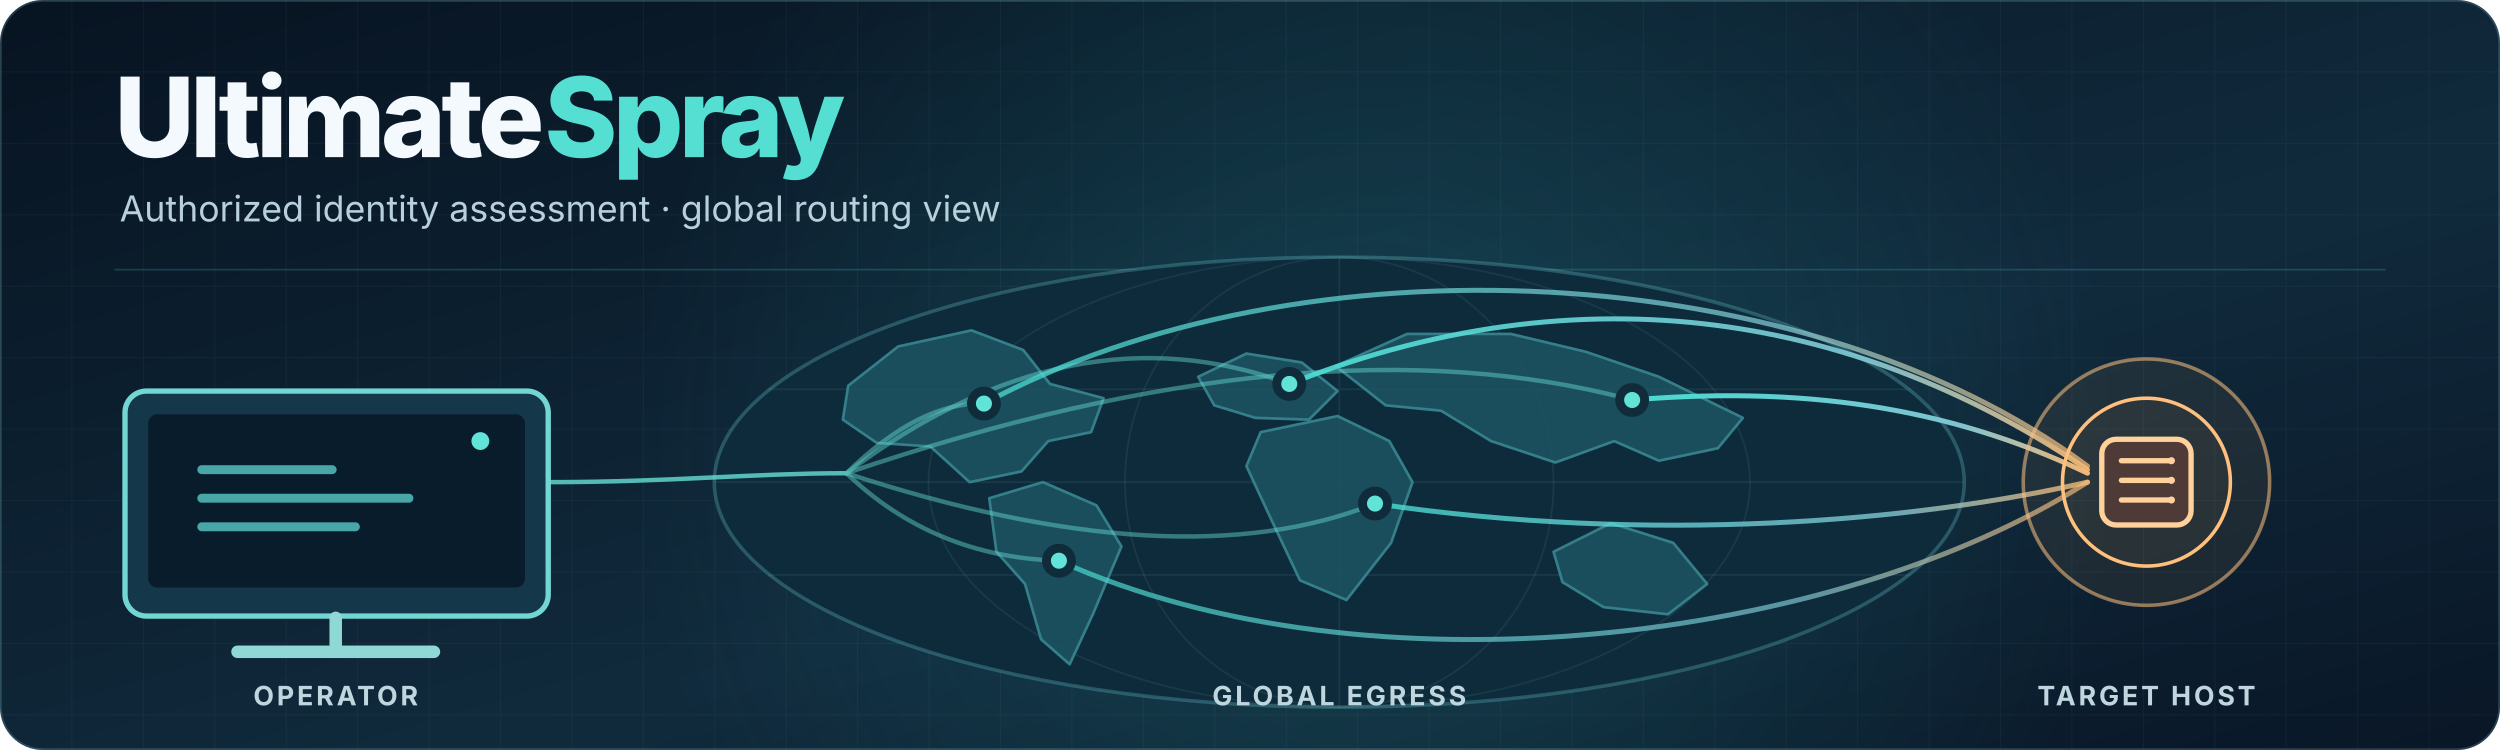
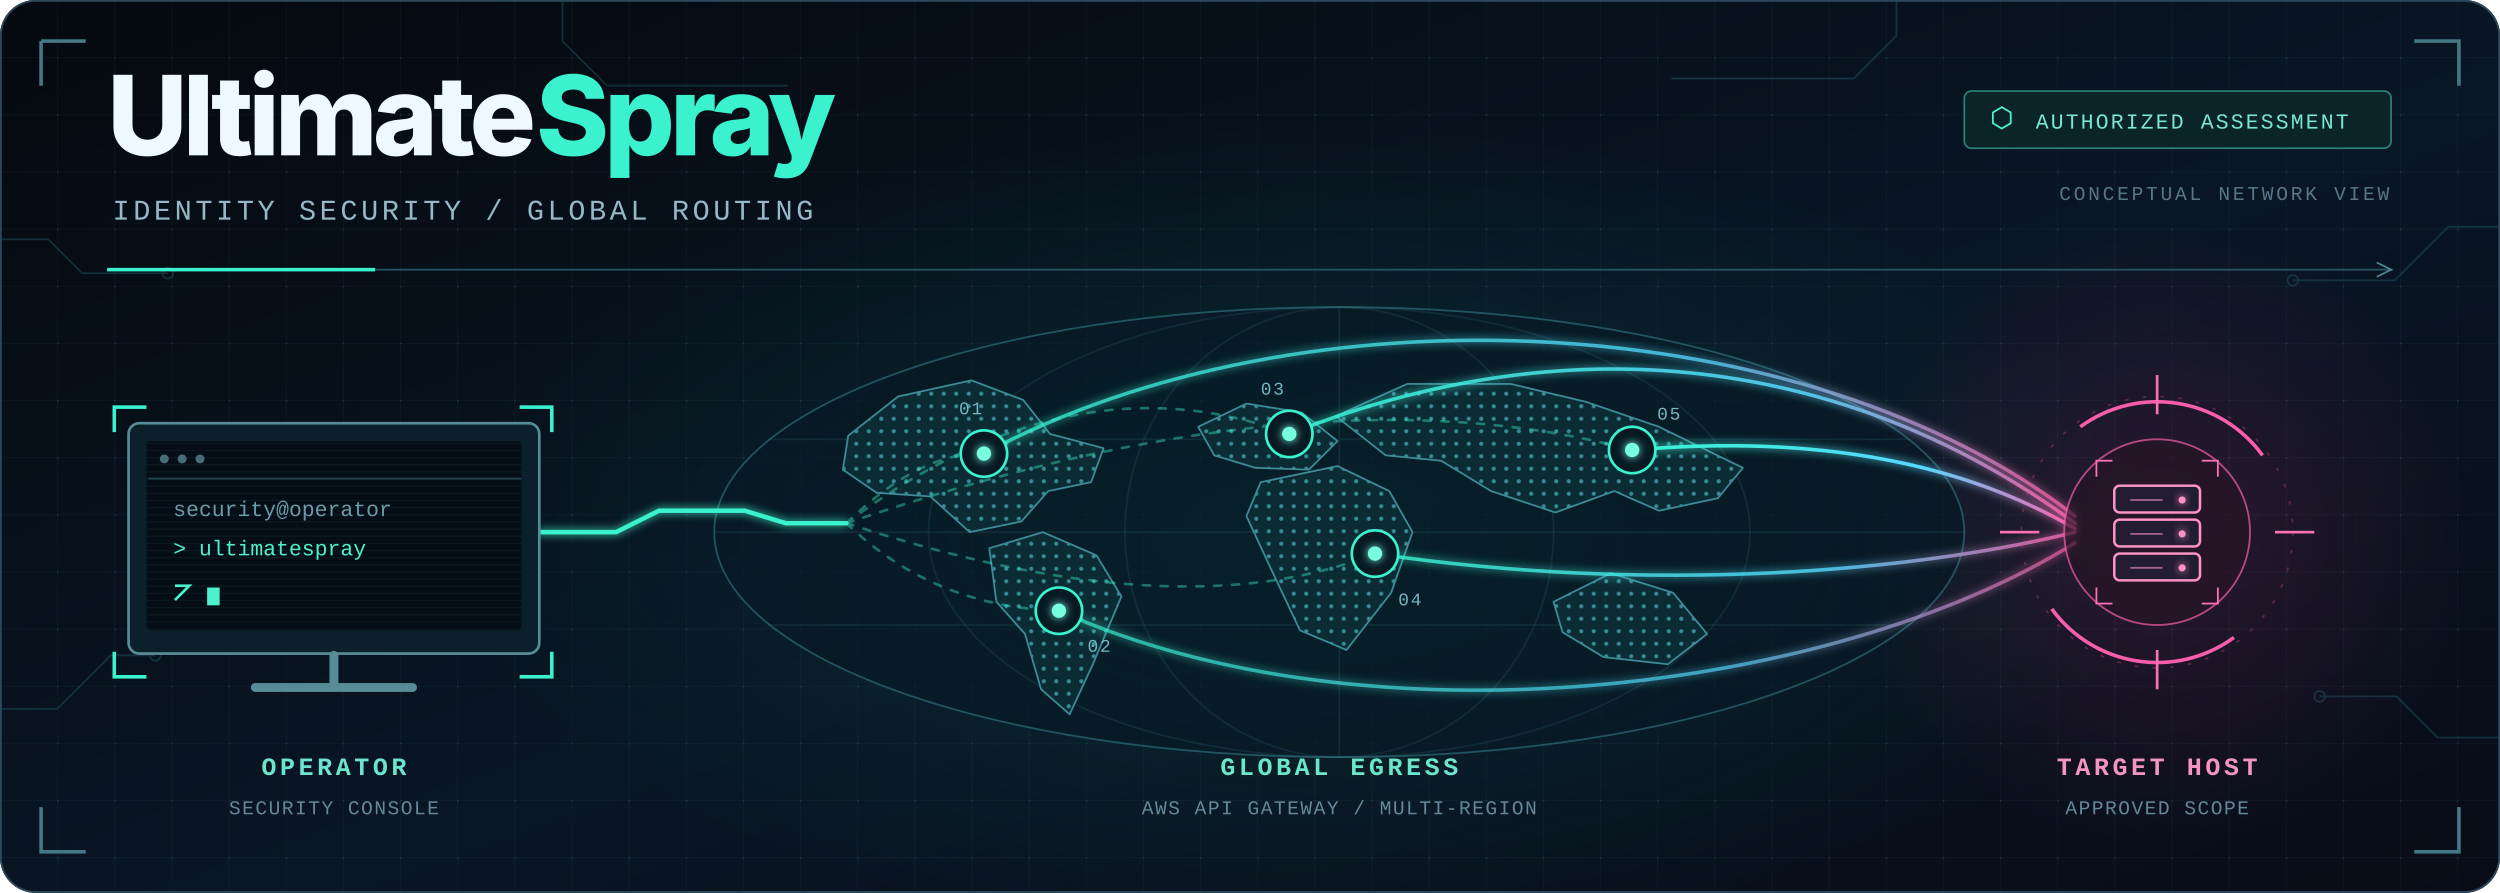
- <svg xmlns="http://www.w3.org/2000/svg" width="1400" height="420" viewBox="0 0 1400 420" role="img" aria-labelledby="title desc">
+ <svg xmlns="http://www.w3.org/2000/svg" width="1400" height="500" viewBox="0 0 1400 500" role="img" aria-labelledby="title desc">
  <defs>
-     <linearGradient id="background" x1="0" y1="0" x2="1" y2="1">
-       <stop offset="0" stop-color="#071321" />
-       <stop offset="0.6" stop-color="#102a3c" />
-       <stop offset="1" stop-color="#091626" />
+     <linearGradient id="background" x2="1" y2="1">
+       <stop stop-color="#05090f" />
+       <stop offset=".55" stop-color="#091624" />
+       <stop offset="1" stop-color="#080c17" />
    </linearGradient>
-     <linearGradient id="route" x1="0" y1="0" x2="1" y2="0">
-       <stop offset="0" stop-color="#4be1d6" />
-       <stop offset="0.72" stop-color="#83cbd7" />
-       <stop offset="1" stop-color="#ffc07d" />
+     <linearGradient id="route" x2="1">
+       <stop stop-color="#36f5d0" />
+       <stop offset=".65" stop-color="#56d8ff" />
+       <stop offset="1" stop-color="#fd5fa9" />
    </linearGradient>
-     <radialGradient id="glow">
-       <stop offset="0" stop-color="#37d2d0" stop-opacity="0.17" />
-       <stop offset="1" stop-color="#37d2d0" stop-opacity="0" />
+     <radialGradient id="mapGlow">
+       <stop stop-color="#00dcb5" stop-opacity=".12" />
+       <stop offset="1" stop-color="#00dcb5" stop-opacity="0" />
    </radialGradient>
-     <pattern id="grid" width="40" height="40" patternUnits="userSpaceOnUse">
-       <path d="M40 0H0V40" fill="none" stroke="#a0cfdb" stroke-opacity="0.05" />
+     <radialGradient id="targetGlow">
+       <stop stop-color="#fa408e" stop-opacity=".15" />
+       <stop offset="1" stop-color="#fa408e" stop-opacity="0" />
+     </radialGradient>
+     <pattern id="grid" width="32" height="32" patternUnits="userSpaceOnUse">
+       <path d="M32 0H0V32" fill="none" stroke="#65afbc" stroke-opacity=".055" />
+       <circle cx="0" cy="0" r="1" fill="#75d4db" fill-opacity=".15" />
    </pattern>
+     <pattern id="landDots" width="7" height="7" patternUnits="userSpaceOnUse">
+       <rect width="7" height="7" fill="#0c2c35" />
+       <circle cx="3.5" cy="3.5" r="1.15" fill="#358c96" />
+     </pattern>
+     <pattern id="scanlines" width="4" height="4" patternUnits="userSpaceOnUse">
+       <path d="M0 0h4" stroke="#8fffe0" stroke-opacity=".06" />
+     </pattern>
+     <filter id="neon" x="-50%" y="-50%" width="200%" height="200%">
+       <feGaussianBlur stdDeviation="2.5" result="blur" />
+       <feMerge>
+         <feMergeNode in="blur" />
+         <feMergeNode in="SourceGraphic" />
+       </feMerge>
+     </filter>
+     <clipPath id="frame">
+       <rect width="1400" height="500" rx="20" />
+     </clipPath>
  </defs>
-   <rect width="1400" height="420" rx="24" fill="url(#background)" />
-   <rect width="1400" height="420" rx="24" fill="url(#grid)" />
-   <circle cx="770" cy="250" r="420" fill="url(#glow)" />
-   <text x="64" y="88" fill="#f3f9fc" font-family="Inter, Segoe UI, Arial, sans-serif" font-size="62" font-weight="800" letter-spacing="-2.6">Ultimate<tspan fill="#55dfd2">Spray</tspan>
-   </text>
-   <text x="67" y="124" fill="#b8d0dc" font-family="Inter, Segoe UI, Arial, sans-serif" font-size="20">Authorized identity assessment · global routing view</text>
-   <path d="M64 151h1272" stroke="#5abec6" stroke-opacity="0.22" />
-   <ellipse cx="750" cy="270" rx="350" ry="126" fill="#0e2b3b" stroke="#63b8c1" stroke-opacity="0.32" stroke-width="2" />
-   <path d="M400 270h700M750 144v252M430 218h640M430 322h640" fill="none" stroke="#8ccbd1" stroke-opacity="0.09" />
-   <ellipse cx="750" cy="270" rx="230" ry="126" fill="none" stroke="#8ccbd1" stroke-opacity="0.09" />
-   <ellipse cx="750" cy="270" rx="120" ry="126" fill="none" stroke="#8ccbd1" stroke-opacity="0.09" />
-   <g fill="#1d5261" stroke="#398892" stroke-width="1.5" stroke-linejoin="round" opacity="0.9">
-     <path d="M475 216 503 194 544 185 573 196 588 215 618 223 611 242 587 247 572 264 543 270 521 250 491 248 472 235Z" />
-     <path d="M554 279 584 270 614 283 628 306 612 344 599 372 583 358 574 327 558 309Z" />
-     <path d="M671 211 698 198 729 203 749 219 733 235 703 234 680 227Z" />
-     <path d="M706 242 749 233 778 247 791 270 779 304 754 336 728 325 711 289 698 261Z" />
-     <path d="M748 205 788 187 846 187 888 197 929 211 976 234 962 251 929 258 904 247 871 259 835 247 807 230 776 227Z" />
-     <path d="M870 309 902 293 937 304 956 327 934 344 898 340 875 326Z" />
+   <g clip-path="url(#frame)">
+     <rect width="1400" height="500" fill="url(#background)" />
+     <rect width="1400" height="500" fill="url(#grid)" />
+     <ellipse cx="730" cy="298" rx="480" ry="230" fill="url(#mapGlow)" />
+     <circle cx="1210" cy="300" r="175" fill="url(#targetGlow)" />
+     <g fill="none" stroke="#2b6c7c" stroke-width="1" opacity=".35">
+       <path d="M0 134h27l19 19h48M1400 127h-29l-30 30h-57M0 397h32l30-30h25M1400 413h-35l-23-23h-43" />
+       <path d="M315 0v23l25 25h101M1062 0v20l-24 24h-102" />
+       <circle cx="94" cy="153" r="3" />
+       <circle cx="1284" cy="157" r="3" />
+       <circle cx="87" cy="367" r="3" />
+       <circle cx="1299" cy="390" r="3" />
+     </g>
+     <text x="60" y="87" fill="#edf8ff" font-family="Inter, Segoe UI, Arial, sans-serif" font-size="62" font-weight="800" letter-spacing="-2.7">Ultimate<tspan fill="#3af2ce">Spray</tspan>
+     </text>
+     <g font-family="Consolas, Liberation Mono, monospace">
+       <text x="63" y="123" fill="#96b8c7" font-size="16" letter-spacing="2">IDENTITY SECURITY / GLOBAL ROUTING</text>
+       <rect x="1100" y="51" width="239" height="32" rx="4" fill="#0a2427" stroke="#2a7e73" />
+       <path d="M1116 63l5-3 5 3v6l-5 3-5-3Z" fill="none" stroke="#4bf2cd" />
+       <text x="1140" y="72" fill="#7ae7d3" font-size="12" letter-spacing="1.2">AUTHORIZED ASSESSMENT</text>
+       <text x="1338" y="112" fill="#587684" font-size="11" text-anchor="end" letter-spacing="1.5">CONCEPTUAL NETWORK VIEW</text>
+     </g>
+     <path d="M60 151h1280" stroke="#255461" />
+     <path d="M60 151h150" stroke="#3af2ce" stroke-width="2" />
+     <path d="M1331 147l8 4-8 4" fill="none" stroke="#508391" />
+     <g transform="translate(0 28)">
+       <ellipse cx="750" cy="270" rx="350" ry="126" fill="#071a24" fill-opacity=".65" stroke="#337a86" stroke-opacity=".6" />
+       <g fill="none" stroke="#448492" stroke-opacity=".16">
+         <path d="M400 270h700M750 144v252M430 218h640M430 322h640" />
+         <ellipse cx="750" cy="270" rx="230" ry="126" />
+         <ellipse cx="750" cy="270" rx="120" ry="126" />
+       </g>
+       <g fill="url(#landDots)" stroke="#3c8b96" stroke-width="1" stroke-linejoin="round">
+         <path d="M475 216 503 194 544 185 573 196 588 215 618 223 611 242 587 247 572 264 543 270 521 250 491 248 472 235Z" />
+         <path d="M554 279 584 270 614 283 628 306 612 344 599 372 583 358 574 327 558 309Z" />
+         <path d="M671 211 698 198 729 203 749 219 733 235 703 234 680 227Z" />
+         <path d="M706 242 749 233 778 247 791 270 779 304 754 336 728 325 711 289 698 261Z" />
+         <path d="M748 205 788 187 846 187 888 197 929 211 976 234 962 251 929 258 904 247 871 259 835 247 807 230 776 227Z" />
+         <path d="M870 309 902 293 937 304 956 327 934 344 898 340 875 326Z" />
+       </g>
+       <g fill="none" stroke="#3af2ce" stroke-linecap="round">
+         <path d="M302 270h43l24-12h48l23 7h34" stroke-width="2.5" filter="url(#neon)" />
+         <g stroke-width="1.5" stroke-opacity=".4" stroke-dasharray="4 6">
+           <path d="M474 265Q515 225 551 226M474 265Q523 312 593 314M474 265Q600 170 722 215M474 265Q660 326 770 282M474 265Q735 176 914 224" />
+         </g>
+       </g>
+       <g fill="none" stroke="url(#route)" stroke-width="2" stroke-linecap="round" filter="url(#neon)">
+         <path d="M551 226C730 130 1011 144 1162 261" opacity=".75" />
+         <path d="M593 314C766 392 1028 360 1162 276" opacity=".65" />
+         <path d="M722 215C899 145 1052 184 1162 265" opacity=".85" />
+         <path d="M770 282C925 305 1073 292 1162 270" opacity=".8" />
+         <path d="M914 224C1020 215 1100 232 1162 268" />
+       </g>
+       <g fill="#071923" stroke="#3af2ce" stroke-width="1.5">
+         <circle cx="551" cy="226" r="13" />
+         <circle cx="593" cy="314" r="13" />
+         <circle cx="722" cy="215" r="13" />
+         <circle cx="770" cy="282" r="13" />
+         <circle cx="914" cy="224" r="13" />
+       </g>
+       <g fill="#77ffe0" filter="url(#neon)">
+         <circle cx="551" cy="226" r="4" />
+         <circle cx="593" cy="314" r="4" />
+         <circle cx="722" cy="215" r="4" />
+         <circle cx="770" cy="282" r="4" />
+         <circle cx="914" cy="224" r="4" />
+       </g>
+       <g fill="#77b7c2" font-family="Consolas, Liberation Mono, monospace" font-size="10" letter-spacing="1">
+         <text x="537" y="204">01</text>
+         <text x="609" y="337">02</text>
+         <text x="706" y="193">03</text>
+         <text x="783" y="311">04</text>
+         <text x="928" y="207">05</text>
+       </g>
+     </g>
+     <path d="M64 242v-14h18M291 228h18v14M64 365v14h18M291 379h18v-14" fill="none" stroke="#3af2ce" stroke-width="2" />
+     <rect x="72" y="237" width="230" height="129" rx="6" fill="#0b202a" stroke="#578c97" stroke-width="1.5" />
+     <rect x="82" y="247" width="210" height="106" rx="2" fill="#050e16" />
+     <rect x="82" y="247" width="210" height="106" fill="url(#scanlines)" />
+     <path d="M83 268h209" stroke="#234452" />
+     <g fill="#476b79">
+       <circle cx="92" cy="257" r="2.5" />
+       <circle cx="102" cy="257" r="2.5" />
+       <circle cx="112" cy="257" r="2.5" />
+     </g>
+     <g font-family="Consolas, Liberation Mono, monospace" font-size="12">
+       <text x="97" y="289" fill="#6b9aa8">security@operator</text>
+       <text x="97" y="311" fill="#4bf2cd">&gt; ultimatespray</text>
+       <path d="M98 328h8l-8 8" fill="none" stroke="#4bf2cd" stroke-width="1.5" />
+       <rect x="116" y="329" width="7" height="10" fill="#4bf2cd" />
+     </g>
+     <path d="M187 367v17m-44 1h88" stroke="#578c97" stroke-width="5" stroke-linecap="round" />
+     <g transform="translate(1208 298)">
+       <circle r="76" fill="none" stroke="#b74580" stroke-opacity=".4" stroke-dasharray="2 8" />
+       <path d="M-43-59A73 73 0 0 1 59-43M43 59A73 73 0 0 1-59 43" fill="none" stroke="#fa5eab" stroke-width="2" />
+       <circle r="52" fill="#261426" fill-opacity=".65" stroke="#fa5eab" stroke-opacity=".7" />
+       <path d="M-88 0h22M66 0h22M0-88v22M0 66v22" stroke="#fd70b4" stroke-width="1.5" />
+       <path d="M-34-31v-9h9M25-40h9v9M-34 31v9h9M25 40h9v-9" fill="none" stroke="#fd70b4" />
+       <g fill="#231d32" stroke="#ff93c5" stroke-width="1.4">
+         <rect x="-24" y="-26" width="48" height="15" rx="3" />
+         <rect x="-24" y="-7" width="48" height="15" rx="3" />
+         <rect x="-24" y="12" width="48" height="15" rx="3" />
+       </g>
+       <g stroke="#a86591">
+         <path d="M-15-18h18M-15 1h18M-15 20h18" />
+       </g>
+       <g fill="#ff93c5" filter="url(#neon)">
+         <circle cx="14" cy="-18" r="2" />
+         <circle cx="14" cy="1" r="2" />
+         <circle cx="14" cy="20" r="2" />
+       </g>
+     </g>
+     <g font-family="Consolas, Liberation Mono, monospace" text-anchor="middle">
+       <g font-size="14" font-weight="700" letter-spacing="2">
+         <text x="187" y="434" fill="#6de5ce">OPERATOR</text>
+         <text x="750" y="434" fill="#6de5ce">GLOBAL EGRESS</text>
+         <text x="1208" y="434" fill="#f395c1">TARGET HOST</text>
+       </g>
+       <g fill="#648896" font-size="11" letter-spacing=".8">
+         <text x="187" y="456">SECURITY CONSOLE</text>
+         <text x="750" y="456">AWS API GATEWAY / MULTI-REGION</text>
+         <text x="1208" y="456">APPROVED SCOPE</text>
+       </g>
+     </g>
+     <path d="M23 23h25M23 23v25M1352 23h25v25M23 452v25h25M1352 477h25v-25" fill="none" stroke="#447885" stroke-width="2" />
  </g>
-   <g fill="none" stroke="#67ded5" stroke-width="2.5" stroke-linecap="round" opacity="0.8">
-     <path d="M307 270 C376 270 421 265 474 265" />
-     <path d="M474 265 Q515 225 551 226" stroke-opacity="0.55" />
-     <path d="M474 265 Q523 312 593 314" stroke-opacity="0.55" />
-     <path d="M474 265 Q600 170 722 215" stroke-opacity="0.55" />
-     <path d="M474 265 Q660 326 770 282" stroke-opacity="0.55" />
-     <path d="M474 265 Q735 176 914 224" stroke-opacity="0.55" />
-   </g>
-   <g fill="none" stroke="url(#route)" stroke-width="2.8" stroke-linecap="round">
-     <path d="M551 226 C730 130 1011 144 1169 261" opacity="0.72" />
-     <path d="M593 314 C766 392 1028 360 1169 270" opacity="0.66" />
-     <path d="M722 215 C899 145 1052 184 1169 263" opacity="0.9" />
-     <path d="M770 282 C925 305 1073 292 1169 270" opacity="0.78" />
-     <path d="M914 224 C1020 215 1100 232 1169 265" opacity="0.95" />
-   </g>
-   <g fill="#61e3d8" stroke="#102b3a" stroke-width="5">
-     <circle cx="551" cy="226" r="7" />
-     <circle cx="593" cy="314" r="7" />
-     <circle cx="722" cy="215" r="7" />
-     <circle cx="770" cy="282" r="7" />
-     <circle cx="914" cy="224" r="7" />
-   </g>
-   <rect x="70" y="219" width="237" height="126" rx="12" fill="#14384a" stroke="#72d6d3" stroke-width="3" />
-   <rect x="83" y="232" width="211" height="97" rx="5" fill="#091c2c" />
-   <path d="M113 263h73m-73 16h116m-116 16h86" stroke="#60d6d1" stroke-width="5" stroke-linecap="round" opacity="0.74" />
-   <path d="M188 346v15m-55 4h110" stroke="#8fd8d6" stroke-width="7" stroke-linecap="round" />
-   <circle cx="269" cy="247" r="5" fill="#61e3d8" />
-   <circle cx="1202" cy="270" r="69" fill="#e8a65d" fill-opacity="0.08" stroke="#ffc07d" stroke-opacity="0.55" stroke-width="2" />
-   <circle cx="1202" cy="270" r="47" fill="#e8a65d" fill-opacity="0.06" stroke="#ffc07d" stroke-width="2" />
-   <rect x="1177" y="246" width="50" height="48" rx="8" fill="#4e3b38" stroke="#ffd19b" stroke-width="3" />
-   <path d="M1188 258h28m-28 11h28m-28 11h28" stroke="#ffd19b" stroke-width="3" stroke-linecap="round" />
-   <circle cx="1216" cy="258" r="2" fill="#ffd19b" />
-   <circle cx="1216" cy="269" r="2" fill="#ffd19b" />
-   <circle cx="1216" cy="280" r="2" fill="#ffd19b" />
-   <g fill="#bfd6de" font-family="Inter, Segoe UI, Arial, sans-serif" font-size="15" font-weight="700" letter-spacing="1.6" text-anchor="middle">
-     <text x="188" y="395">OPERATOR</text>
-     <text x="750" y="395">GLOBAL EGRESS</text>
-     <text x="1202" y="395">TARGET HOST</text>
-   </g>
-   <rect x="0.5" y="0.5" width="1399" height="419" rx="23.5" fill="none" stroke="#86bdc9" stroke-opacity="0.24" />
+   <rect x=".5" y=".5" width="1399" height="499" rx="19.5" fill="none" stroke="#2c495c" />
</svg>
